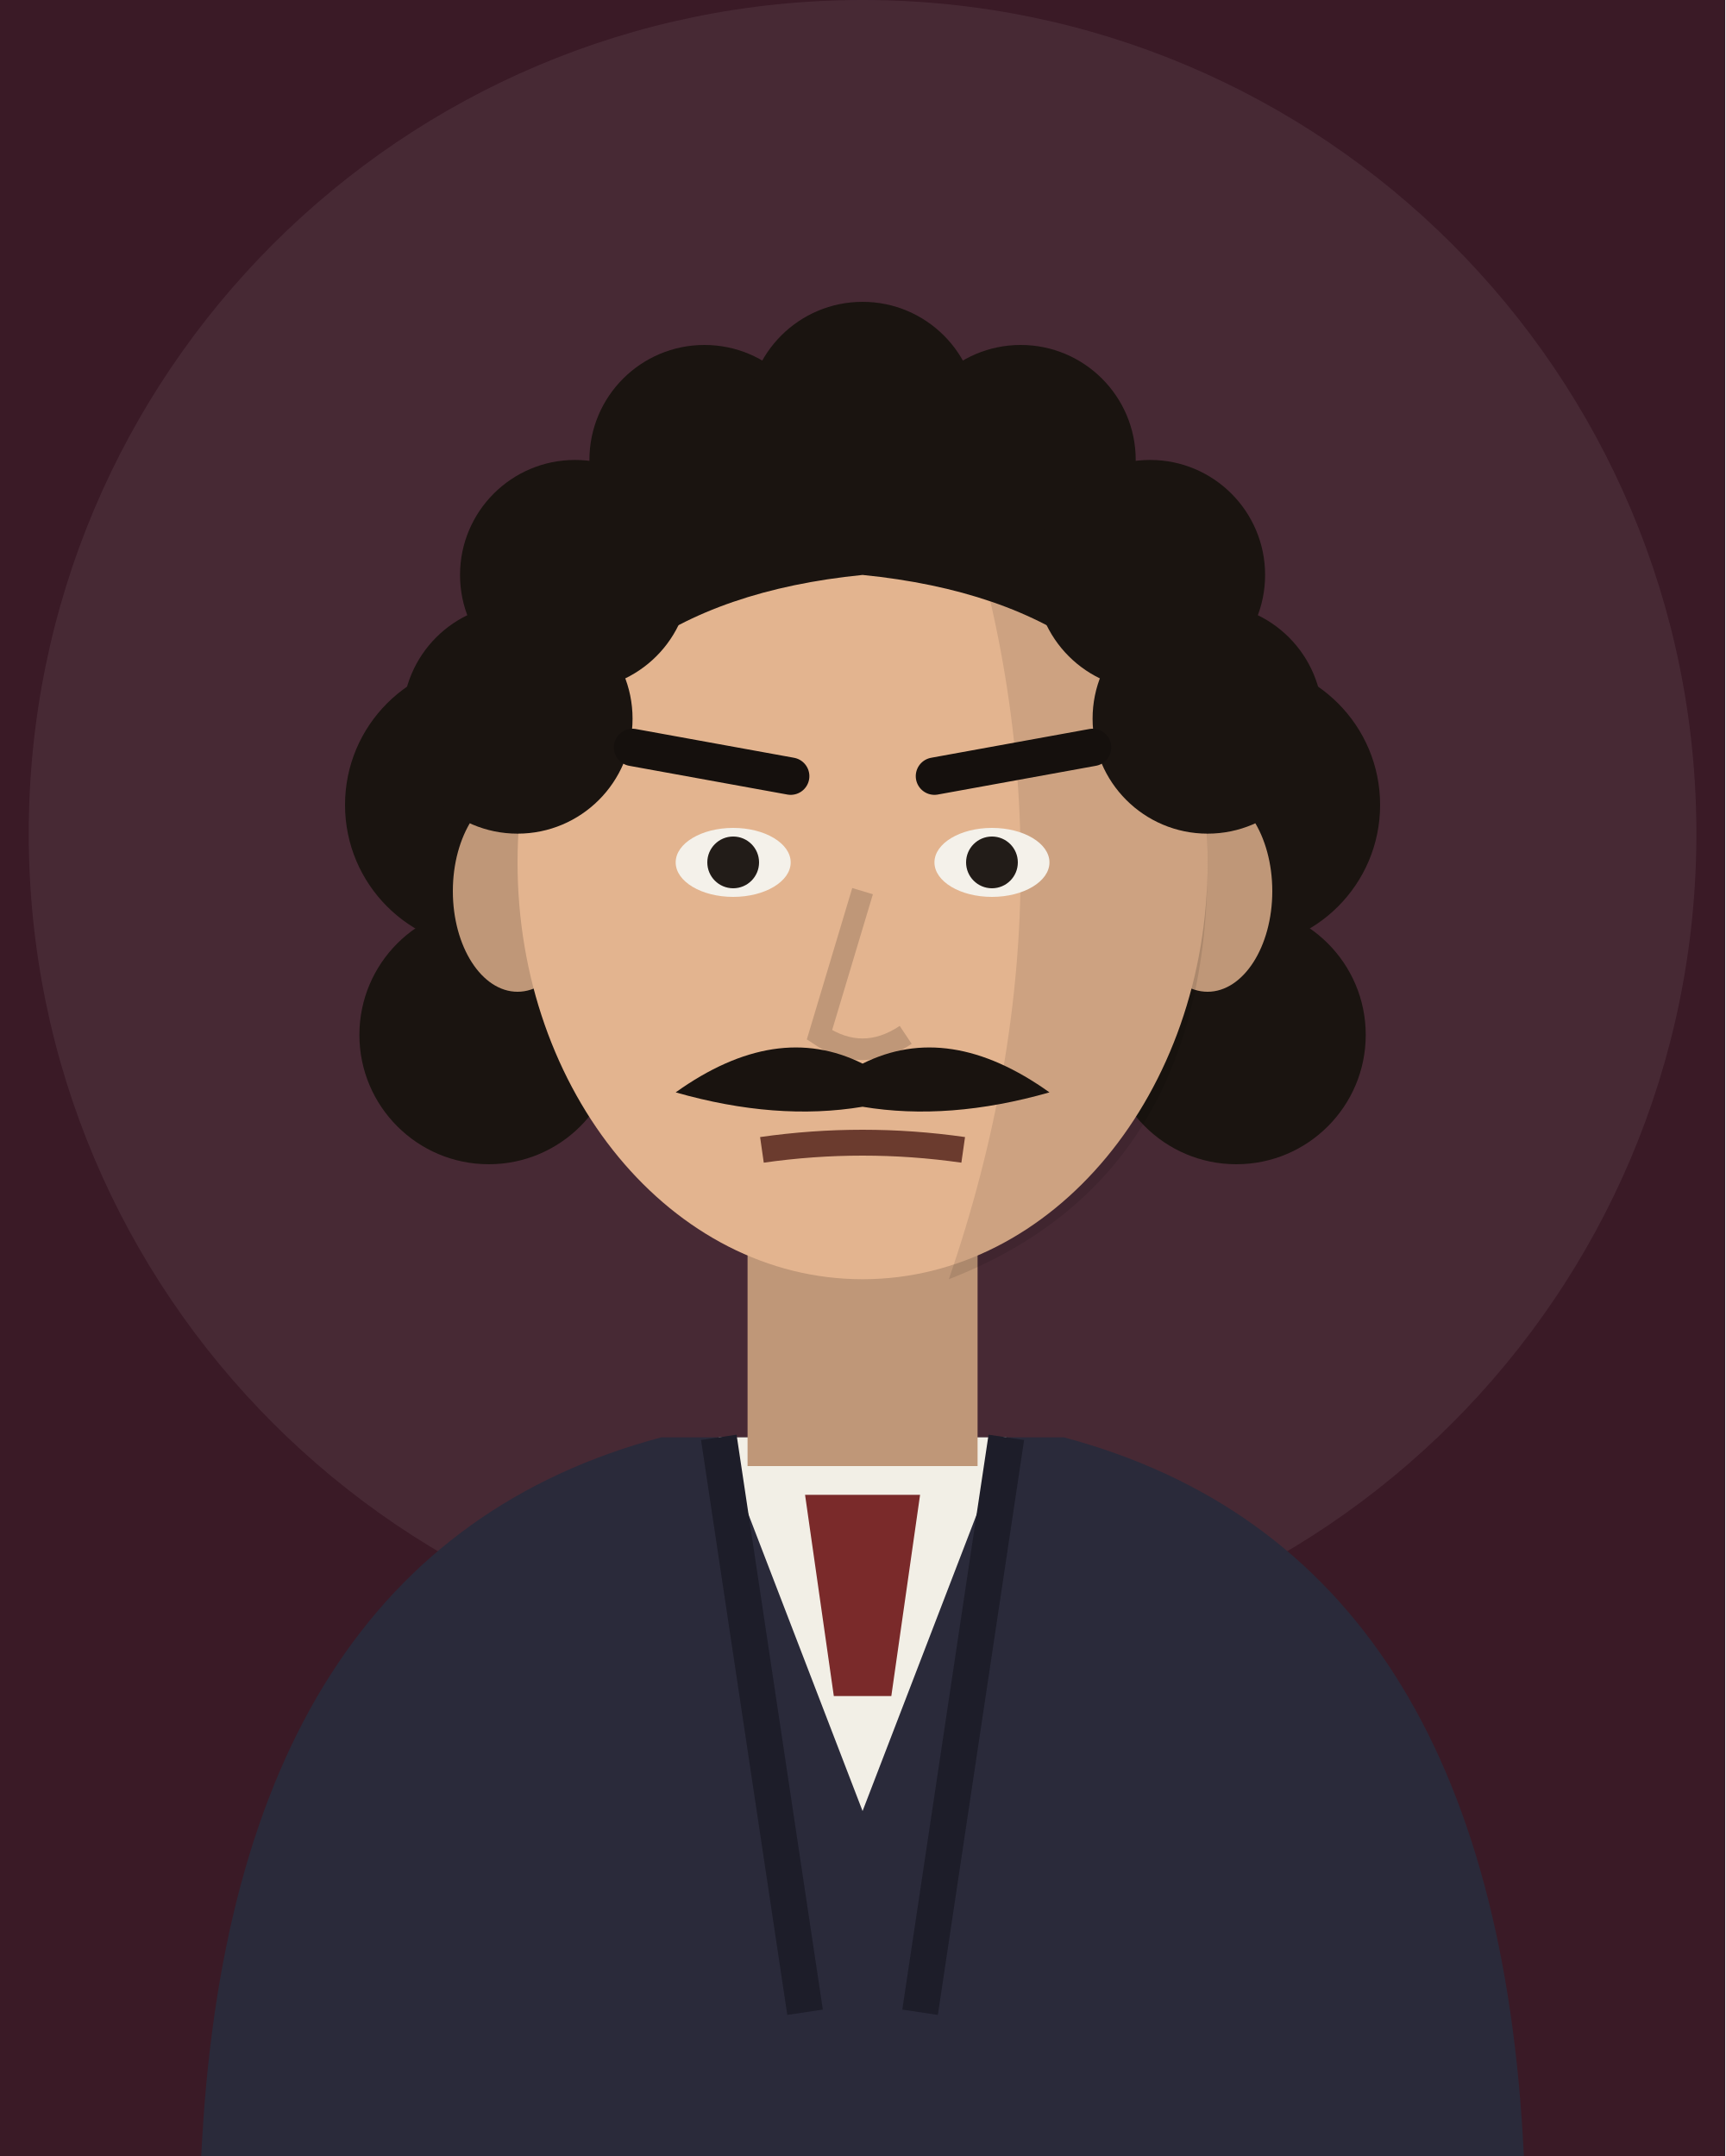
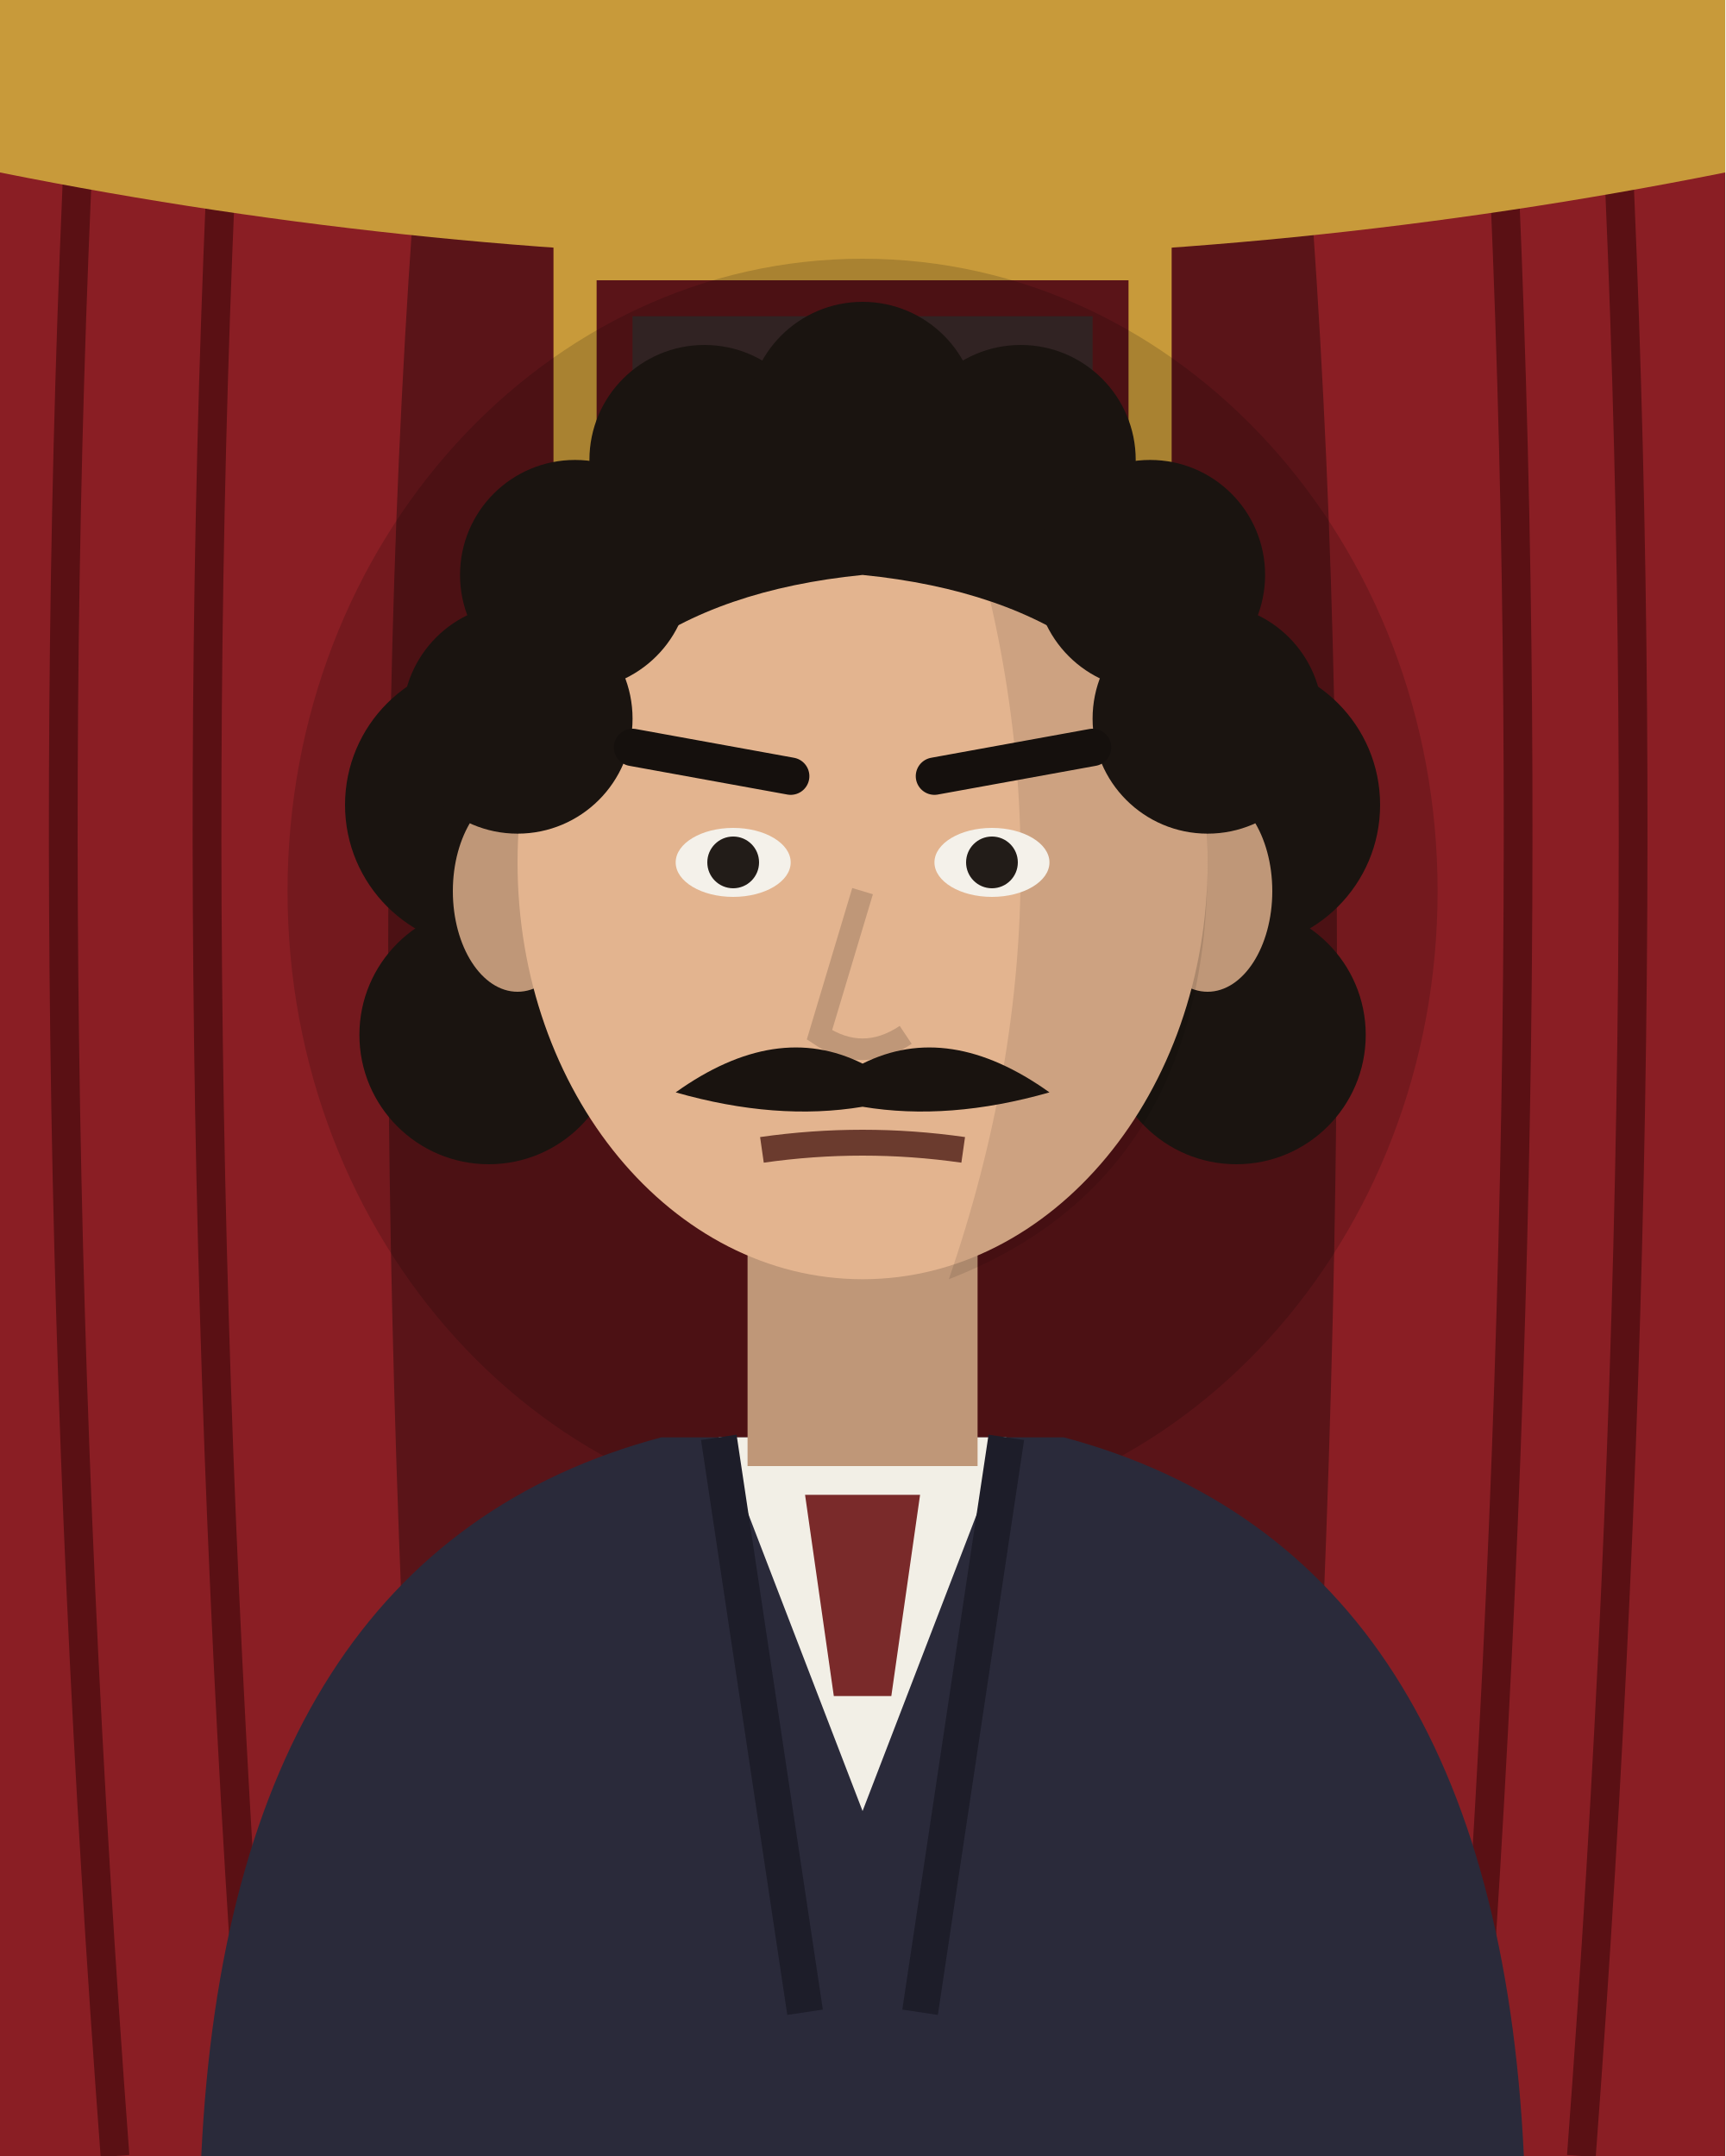
<svg xmlns="http://www.w3.org/2000/svg" viewBox="0 0 120 150" role="img" aria-label="Giuseppe Rinaldi">
  <style>.fx{transform-box:fill-box;transform-origin:center}.tw{animation:tw 3s ease-in-out infinite}.pu{animation:pu 4s ease-in-out infinite}@keyframes tw{50%{opacity:.25}}@keyframes pu{50%{opacity:.55}}@keyframes spin{to{transform:rotate(360deg)}}@media (prefers-reduced-motion:reduce){*{animation:none!important}}</style>
-   <rect width="120" height="150" fill="#3a1a26" />
-   <circle cx="60" cy="58" r="58" fill="#fff" opacity=".07" />
+   <rect width="120" height="150" fill="#5a1418" />
+   <path d="M0 0 H30 Q24 60 30 150 H0Z M120 0 H90 Q96 60 90 150 H120Z" fill="#8a1e24" />
+   <path d="M6 0 Q2 70 8 150 M16 0 Q12 70 18 150 M104 0 Q108 70 102 150 M112 0 Q116 70 110 150" stroke="#5a1014" stroke-width="2" fill="none" />
+   <path d="M0 0 H120 V12 Q60 24 0 12Z" fill="#c89a3a" />
+   <rect x="40" y="18" width="40" height="30" fill="none" stroke="#c89a3a" stroke-width="3" />
+   <rect x="44" y="22" width="32" height="22" fill="#3a2a2a" />
+   <ellipse cx="60" cy="62" rx="40" ry="44" fill="#000" opacity=".16" />
  <circle cx="34" cy="56" r="10" fill="#1a1410" />
  <circle cx="86" cy="56" r="10" fill="#1a1410" />
  <circle cx="34" cy="72" r="9" fill="#1a1410" />
  <circle cx="86" cy="72" r="9" fill="#1a1410" />
  <path d="M14 150 Q16 108 46 100 H74 Q104 108 106 150Z" fill="#2a2a3a" />
  <path d="M50 100 L60 126 L70 100Z" fill="#f2efe6" />
  <path d="M56 104 L64 104 L62 118 L58 118Z" fill="#7a2a2a" />
  <path d="M50 100 L56 140 M70 100 L64 140" stroke="#1d1d29" stroke-width="2.5" />
  <rect x="52" y="86" width="16" height="16" fill="#bf9778" />
  <ellipse cx="36" cy="62" rx="4.5" ry="7" fill="#bf9778" />
  <ellipse cx="84" cy="62" rx="4.5" ry="7" fill="#bf9778" />
  <ellipse cx="60" cy="60" rx="24" ry="29" fill="#e3b48f" />
  <path d="M66 32 Q84 38 84 60 Q84 82 66 89 Q76 60 66 32Z" fill="#000" opacity=".1" />
  <path d="M36 58 Q34 30 60 30 Q86 30 84 58 Q80 42 60 40 Q40 42 36 58Z" fill="#1a1410" />
  <circle cx="40" cy="40" r="8" fill="#1a1410" />
  <circle cx="49" cy="32" r="8" fill="#1a1410" />
  <circle cx="60" cy="29" r="8" fill="#1a1410" />
  <circle cx="71" cy="32" r="8" fill="#1a1410" />
  <circle cx="80" cy="40" r="8" fill="#1a1410" />
  <circle cx="36" cy="50" r="8" fill="#1a1410" />
  <circle cx="84" cy="50" r="8" fill="#1a1410" />
  <path d="M44 52 L55 54 M65 54 L76 52" stroke="#15100d" stroke-width="2.6" stroke-linecap="round" />
  <ellipse cx="51" cy="60" rx="4" ry="2.4" fill="#f4f1ea" />
  <circle cx="51" cy="60" r="1.8" fill="#221c18" />
  <ellipse cx="69" cy="60" rx="4" ry="2.4" fill="#f4f1ea" />
  <circle cx="69" cy="60" r="1.8" fill="#221c18" />
  <path d="M60 62 L57 72 Q60 74 63 72" fill="none" stroke="#bf9778" stroke-width="1.5" />
  <path d="M53 80 Q60 79 67 80" stroke="#6b3b2e" stroke-width="1.8" fill="none" />
  <path d="M47 76 Q54 71 60 74 Q66 71 73 76 Q66 78 60 77 Q54 78 47 76Z" fill="#19130f" />
</svg>
